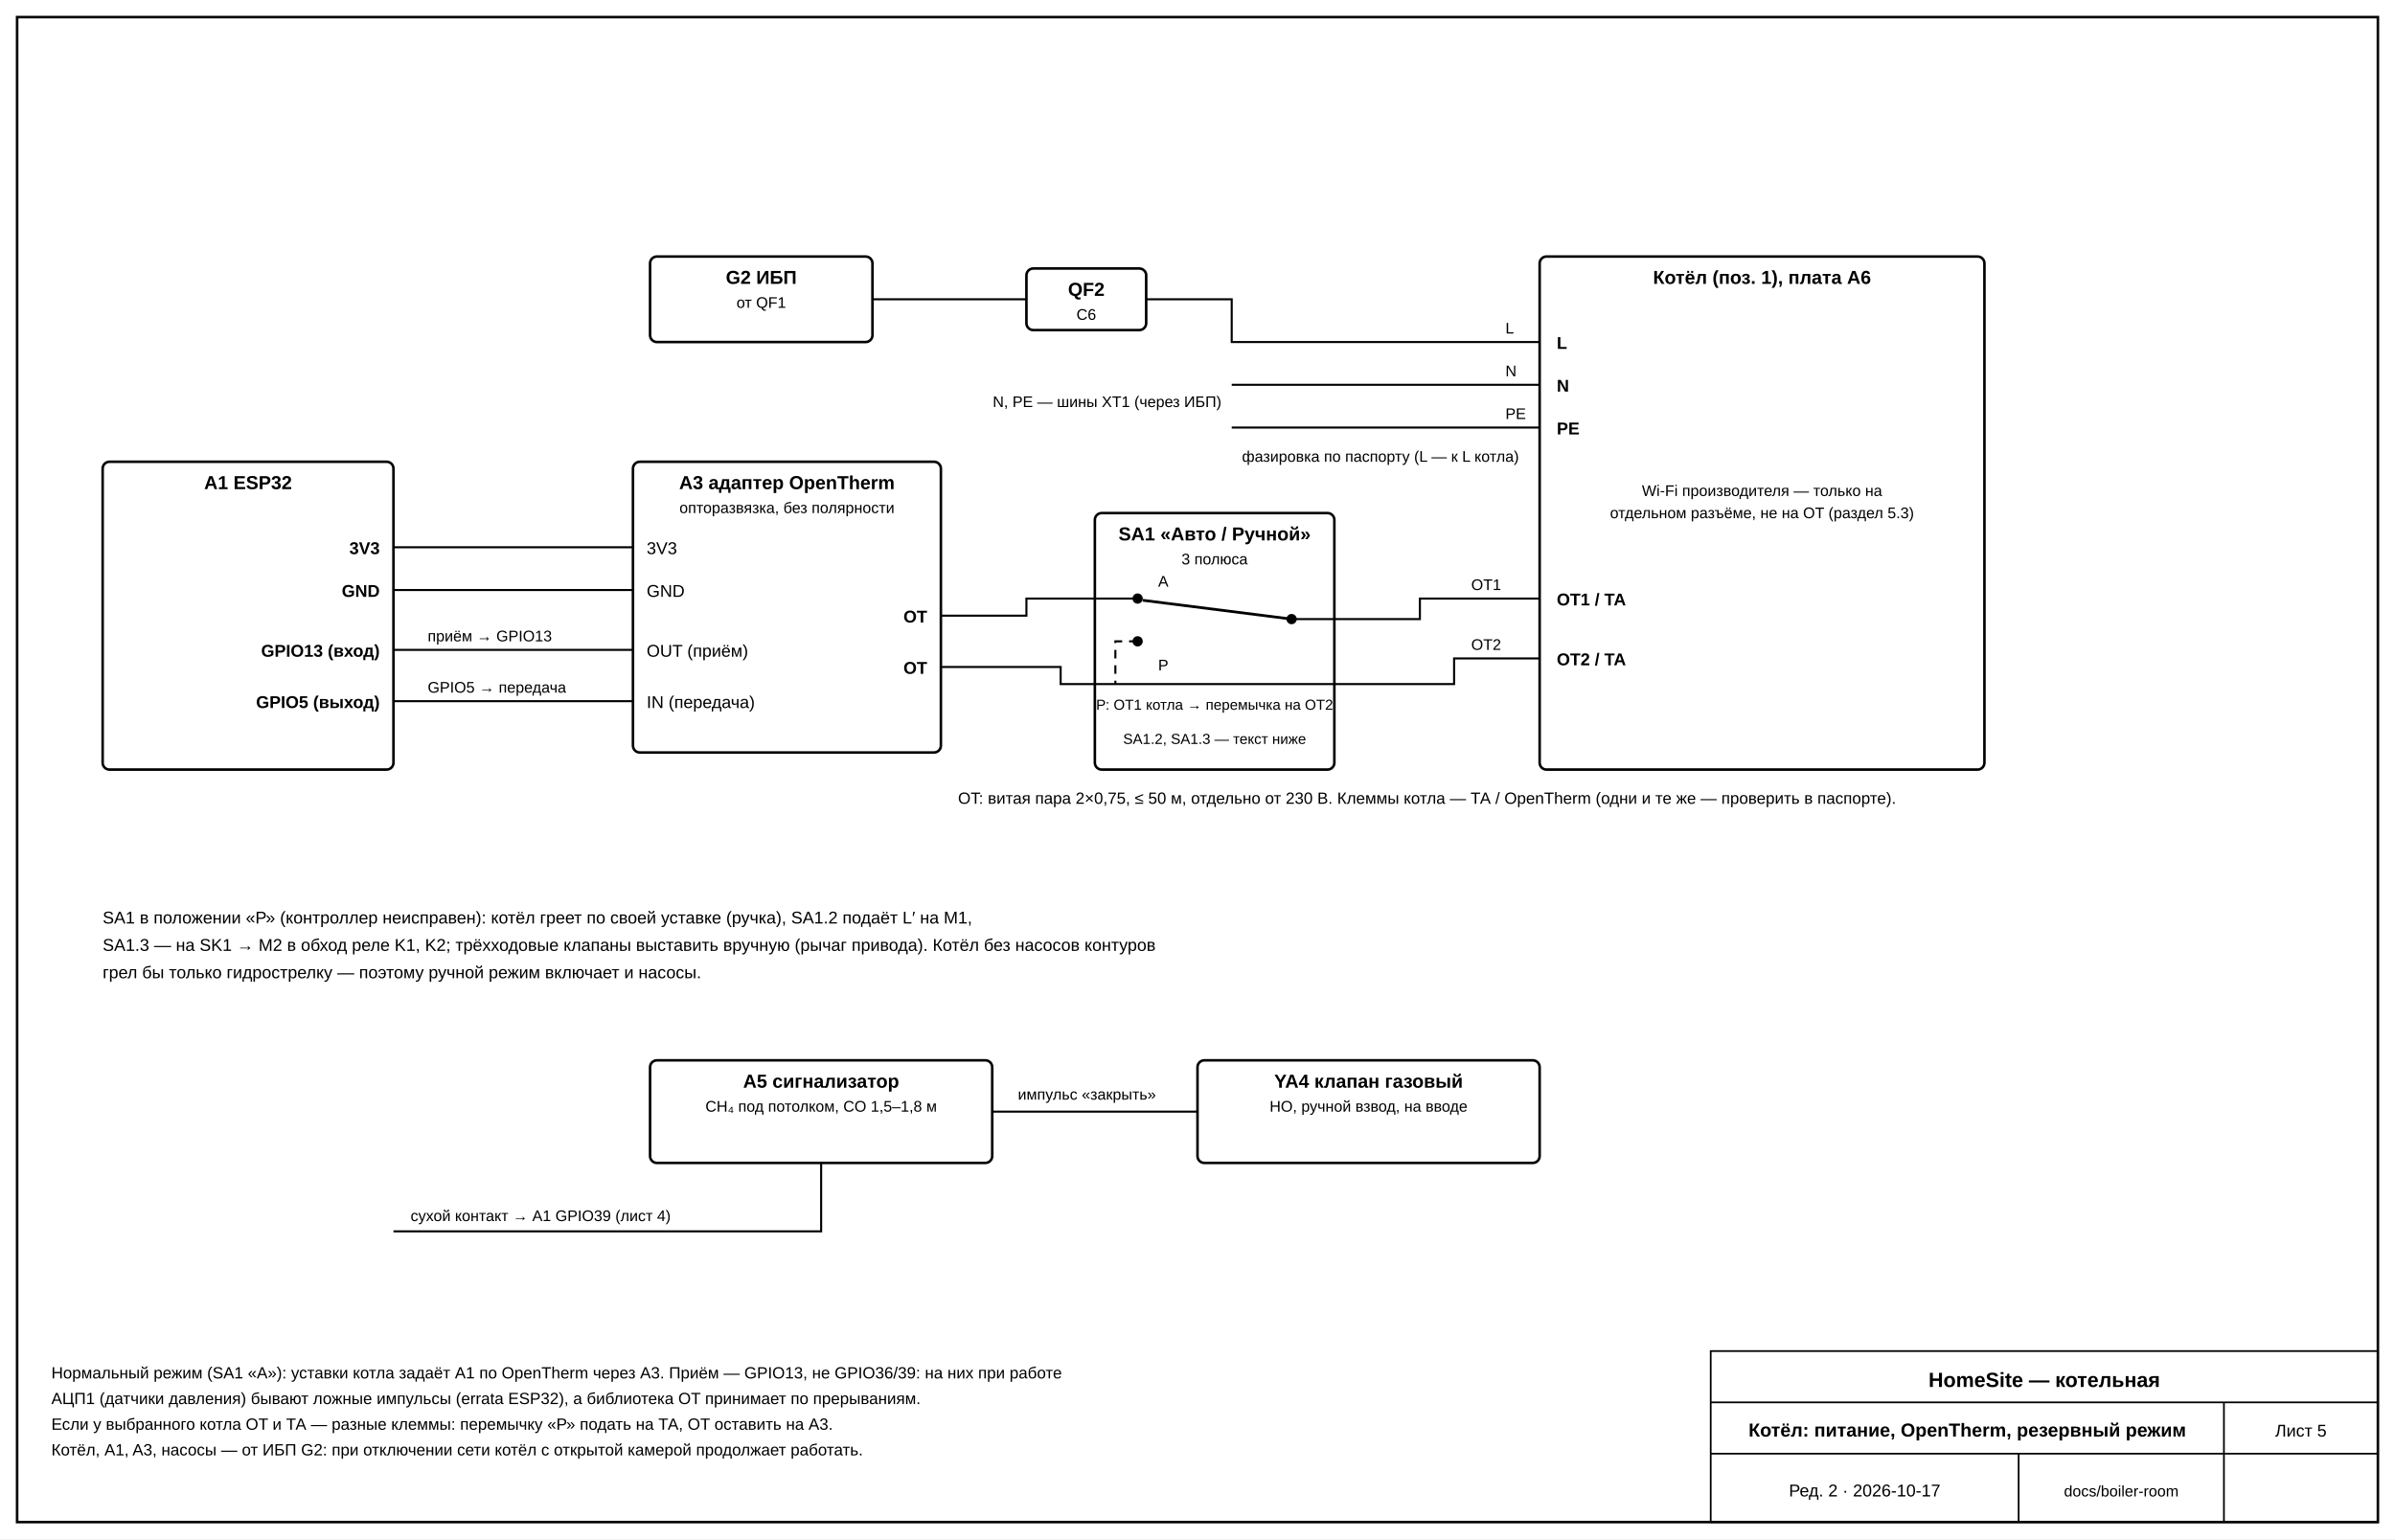
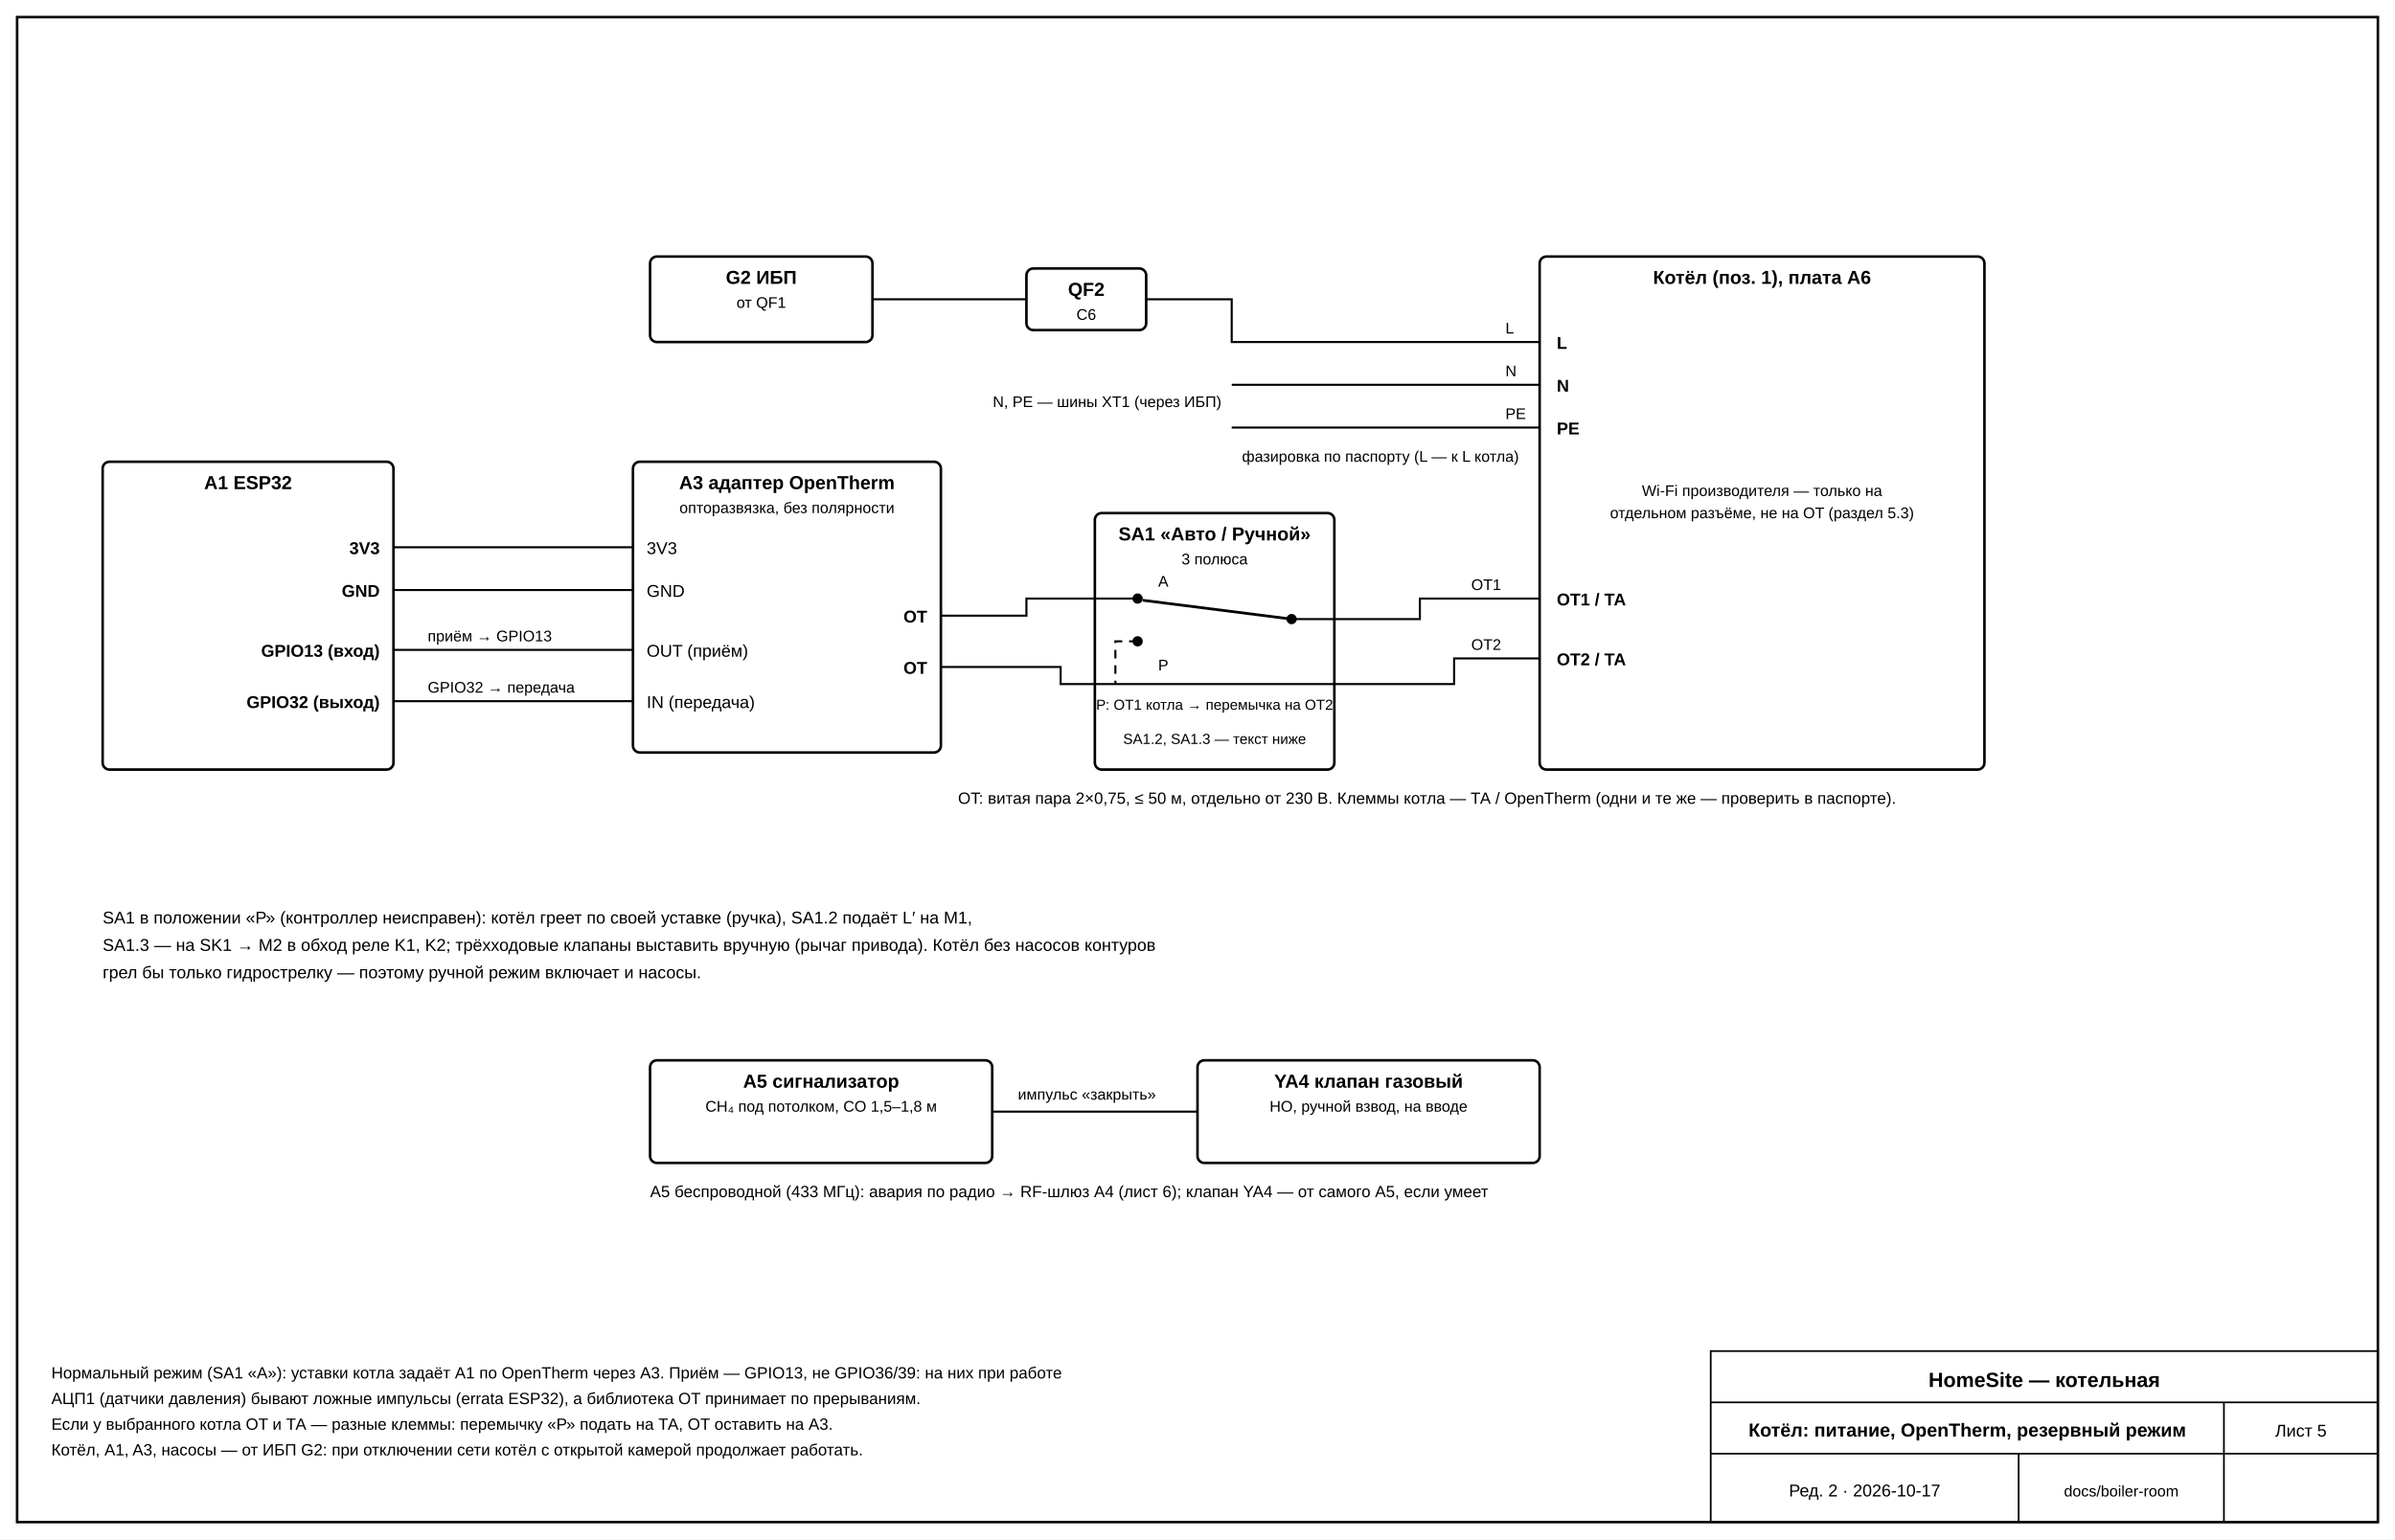
<svg xmlns="http://www.w3.org/2000/svg" viewBox="0 0 1400 900" width="1400" height="900" font-family="Arial, Helvetica, sans-serif">
  <rect width="1400" height="900" fill="#fff" />
  <g data-pos="50" data-ref="A1">
    <rect x="60" y="270" width="170" height="180" rx="4" fill="#fff" stroke="#000" stroke-width="1.5" />
    <text x="145.0" y="286" font-size="11" text-anchor="middle" font-weight="bold" fill="#000" stroke="none">A1 ESP32</text>
    <text x="222" y="324" font-size="10" text-anchor="end" font-weight="bold" fill="#000" stroke="none">3V3</text>
    <text x="222" y="349" font-size="10" text-anchor="end" font-weight="bold" fill="#000" stroke="none">GND</text>
    <text x="222" y="384" font-size="10" text-anchor="end" font-weight="bold" fill="#000" stroke="none">GPIO13 (вход)</text>
-     <text x="222" y="414" font-size="10" text-anchor="end" font-weight="bold" fill="#000" stroke="none">GPIO5 (выход)</text>
+     <text x="222" y="414" font-size="10" text-anchor="end" font-weight="bold" fill="#000" stroke="none">GPIO32 (выход)</text>
  </g>
  <g data-pos="52" data-ref="A3">
    <rect x="370" y="270" width="180" height="170" rx="4" fill="#fff" stroke="#000" stroke-width="1.5" />
    <text x="460.0" y="286" font-size="11" text-anchor="middle" font-weight="bold" fill="#000" stroke="none">A3 адаптер OpenTherm</text>
    <text x="460.0" y="300" font-size="9" text-anchor="middle" font-weight="normal" fill="#000" stroke="none">опторазвязка, без полярности</text>
    <text x="378" y="324" font-size="10" text-anchor="start" font-weight="normal" fill="#000" stroke="none">3V3</text>
    <text x="378" y="349" font-size="10" text-anchor="start" font-weight="normal" fill="#000" stroke="none">GND</text>
    <text x="378" y="384" font-size="10" text-anchor="start" font-weight="normal" fill="#000" stroke="none">OUT (приём)</text>
    <text x="378" y="414" font-size="10" text-anchor="start" font-weight="normal" fill="#000" stroke="none">IN (передача)</text>
    <text x="542" y="364" font-size="10" text-anchor="end" font-weight="bold" fill="#000" stroke="none">OT</text>
    <text x="542" y="394" font-size="10" text-anchor="end" font-weight="bold" fill="#000" stroke="none">OT</text>
  </g>
  <path d="M230,320 L370,320" fill="none" stroke="#000" stroke-width="1.2" />
  <path d="M230,345 L370,345" fill="none" stroke="#000" stroke-width="1.2" />
  <path d="M370,380 L230,380" fill="none" stroke="#000" stroke-width="1.2" />
  <text x="250" y="375" font-size="9" text-anchor="start" font-weight="normal" fill="#000" stroke="none">приём → GPIO13</text>
  <path d="M230,410 L370,410" fill="none" stroke="#000" stroke-width="1.2" />
-   <text x="250" y="405" font-size="9" text-anchor="start" font-weight="normal" fill="#000" stroke="none">GPIO5 → передача</text>
+   <text x="250" y="405" font-size="9" text-anchor="start" font-weight="normal" fill="#000" stroke="none">GPIO32 → передача</text>
  <g data-pos="66" data-ref="SA1">
    <rect x="640" y="300" width="140" height="150" rx="4" fill="#fff" stroke="#000" stroke-width="1.5" />
    <text x="710.0" y="316" font-size="11" text-anchor="middle" font-weight="bold" fill="#000" stroke="none">SA1 «Авто / Ручной»</text>
    <text x="710.0" y="330" font-size="9" text-anchor="middle" font-weight="normal" fill="#000" stroke="none">3 полюса</text>
    <circle cx="665" cy="350" r="3" fill="#000" />
    <circle cx="665" cy="375" r="3" fill="#000" />
    <circle cx="755" cy="362" r="3" fill="#000" />
    <path d="M755,362 L668,351" stroke="#000" stroke-width="1.6" />
    <text x="677" y="343" font-size="9" text-anchor="start" font-weight="normal" fill="#000" stroke="none">А</text>
    <text x="677" y="392" font-size="9" text-anchor="start" font-weight="normal" fill="#000" stroke="none">Р</text>
    <text x="710" y="415" font-size="8.5" text-anchor="middle" font-weight="normal" fill="#000" stroke="none">Р: OT1 котла → перемычка на OT2</text>
    <text x="710" y="435" font-size="8.5" text-anchor="middle" font-weight="normal" fill="#000" stroke="none">SA1.2, SA1.3 — текст ниже</text>
  </g>
  <path d="M550,360 L600,360 L600,350 L665,350" fill="none" stroke="#000" stroke-width="1.2" />
  <path d="M665,375 L652,375 L652,400" fill="none" stroke="#000" stroke-width="1.2" stroke-dasharray="5 4" />
  <path d="M550,390 L620,390 L620,400 L850,400 L850,385 L900,385" fill="none" stroke="#000" stroke-width="1.2" />
  <text x="860" y="380" font-size="9" text-anchor="start" font-weight="normal" fill="#000" stroke="none">OT2</text>
  <path d="M755,362 L830,362 L830,350 L900,350" fill="none" stroke="#000" stroke-width="1.2" />
  <text x="860" y="345" font-size="9" text-anchor="start" font-weight="normal" fill="#000" stroke="none">OT1</text>
  <text x="560" y="470" font-size="9.5" text-anchor="start" font-weight="normal" fill="#000" stroke="none">OT: витая пара 2×0,75, ≤ 50 м, отдельно от 230 В. Клеммы котла — ТА / OpenTherm (одни и те же — проверить в паспорте).</text>
  <g data-pos="1" data-ref="A6">
    <rect x="900" y="150" width="260" height="300" rx="4" fill="#fff" stroke="#000" stroke-width="1.5" />
    <text x="1030.0" y="166" font-size="11" text-anchor="middle" font-weight="bold" fill="#000" stroke="none">Котёл (поз. 1), плата A6</text>
    <text x="910" y="204" font-size="10" text-anchor="start" font-weight="bold" fill="#000" stroke="none">L</text>
    <text x="910" y="229" font-size="10" text-anchor="start" font-weight="bold" fill="#000" stroke="none">N</text>
    <text x="910" y="254" font-size="10" text-anchor="start" font-weight="bold" fill="#000" stroke="none">PE</text>
    <text x="910" y="354" font-size="10" text-anchor="start" font-weight="bold" fill="#000" stroke="none">OT1 / ТА</text>
    <text x="910" y="389" font-size="10" text-anchor="start" font-weight="bold" fill="#000" stroke="none">OT2 / ТА</text>
    <text x="1030" y="290" font-size="9" text-anchor="middle" font-weight="normal" fill="#000" stroke="none">Wi‑Fi производителя — только на</text>
    <text x="1030" y="303" font-size="9" text-anchor="middle" font-weight="normal" fill="#000" stroke="none">отдельном разъёме, не на OT (раздел 5.3)</text>
  </g>
  <g data-pos="64" data-ref="G2">
    <rect x="380" y="150" width="130" height="50" rx="4" fill="#fff" stroke="#000" stroke-width="1.5" />
    <text x="445.0" y="166" font-size="11" text-anchor="middle" font-weight="bold" fill="#000" stroke="none">G2 ИБП</text>
    <text x="445.0" y="180" font-size="9" text-anchor="middle" font-weight="normal" fill="#000" stroke="none">от QF1</text>
  </g>
  <path d="M510,175 L600,175" fill="none" stroke="#000" stroke-width="1.2" />
  <g data-pos="60" data-ref="QF2">
    <rect x="600" y="157" width="70" height="36" rx="4" fill="#fff" stroke="#000" stroke-width="1.5" />
    <text x="635.0" y="173" font-size="11" text-anchor="middle" font-weight="bold" fill="#000" stroke="none">QF2</text>
    <text x="635.0" y="187" font-size="9" text-anchor="middle" font-weight="normal" fill="#000" stroke="none">C6</text>
  </g>
  <path d="M670,175 L720,175 L720,200 L900,200" fill="none" stroke="#000" stroke-width="1.2" />
  <text x="880" y="195" font-size="9" text-anchor="start" font-weight="normal" fill="#000" stroke="none">L</text>
  <path d="M720,225 L900,225" fill="none" stroke="#000" stroke-width="1.2" />
  <text x="880" y="220" font-size="9" text-anchor="start" font-weight="normal" fill="#000" stroke="none">N</text>
  <path d="M720,250 L900,250" fill="none" stroke="#000" stroke-width="1.2" />
  <text x="880" y="245" font-size="9" text-anchor="start" font-weight="normal" fill="#000" stroke="none">PE</text>
  <text x="714" y="238" font-size="9" text-anchor="end" font-weight="normal" fill="#000" stroke="none">N, PE — шины XT1 (через ИБП)</text>
  <text x="726" y="270" font-size="9" text-anchor="start" font-weight="normal" fill="#000" stroke="none">фазировка по паспорту (L — к L котла)</text>
  <text x="60" y="540" font-size="10" text-anchor="start" font-weight="normal" fill="#000" stroke="none">SA1 в положении «Р» (контроллер неисправен): котёл греет по своей уставке (ручка), SA1.2 подаёт L′ на M1,</text>
  <text x="60" y="556" font-size="10" text-anchor="start" font-weight="normal" fill="#000" stroke="none">SA1.3 — на SK1 → M2 в обход реле K1, K2; трёхходовые клапаны выставить вручную (рычаг привода). Котёл без насосов контуров</text>
  <text x="60" y="572" font-size="10" text-anchor="start" font-weight="normal" fill="#000" stroke="none">грел бы только гидрострелку — поэтому ручной режим включает и насосы.</text>
  <g data-pos="61" data-ref="A5">
    <rect x="380" y="620" width="200" height="60" rx="4" fill="#fff" stroke="#000" stroke-width="1.5" />
    <text x="480.0" y="636" font-size="11" text-anchor="middle" font-weight="bold" fill="#000" stroke="none">A5 сигнализатор</text>
    <text x="480.0" y="650" font-size="9" text-anchor="middle" font-weight="normal" fill="#000" stroke="none">CH₄ под потолком, CO 1,5–1,8 м</text>
  </g>
  <g data-pos="33" data-ref="YA4">
    <rect x="700" y="620" width="200" height="60" rx="4" fill="#fff" stroke="#000" stroke-width="1.5" />
    <text x="800.0" y="636" font-size="11" text-anchor="middle" font-weight="bold" fill="#000" stroke="none">YA4 клапан газовый</text>
    <text x="800.0" y="650" font-size="9" text-anchor="middle" font-weight="normal" fill="#000" stroke="none">НО, ручной взвод, на вводе</text>
  </g>
  <path d="M580,650 L700,650" fill="none" stroke="#000" stroke-width="1.2" />
  <text x="595" y="643" font-size="9" text-anchor="start" font-weight="normal" fill="#000" stroke="none">импульс «закрыть»</text>
-   <path d="M480,680 L480,720 L230,720" fill="none" stroke="#000" stroke-width="1.2" />
-   <text x="240" y="714" font-size="9" text-anchor="start" font-weight="normal" fill="#000" stroke="none">сухой контакт → A1 GPIO39 (лист 4)</text>
+   <text x="380" y="700" font-size="9.5" text-anchor="start" font-weight="normal" fill="#000" stroke="none">A5 беспроводной (433 МГц): авария по радио → RF-шлюз A4 (лист 6); клапан YA4 — от самого A5, если умеет</text>
  <text x="30" y="806" font-size="9.5" text-anchor="start" font-weight="normal" fill="#000" stroke="none">Нормальный режим (SA1 «А»): уставки котла задаёт A1 по OpenTherm через A3. Приём — GPIO13, не GPIO36/39: на них при работе</text>
  <text x="30" y="821" font-size="9.5" text-anchor="start" font-weight="normal" fill="#000" stroke="none">АЦП1 (датчики давления) бывают ложные импульсы (errata ESP32), а библиотека OT принимает по прерываниям.</text>
  <text x="30" y="836" font-size="9.5" text-anchor="start" font-weight="normal" fill="#000" stroke="none">Если у выбранного котла OT и ТА — разные клеммы: перемычку «Р» подать на ТА, OT оставить на A3.</text>
  <text x="30" y="851" font-size="9.5" text-anchor="start" font-weight="normal" fill="#000" stroke="none">Котёл, A1, A3, насосы — от ИБП G2: при отключении сети котёл с открытой камерой продолжает работать.</text>
  <rect x="10" y="10" width="1380" height="880" fill="none" stroke="#000" stroke-width="1.5" />
  <g stroke="#000" stroke-width="1" fill="none">
    <rect x="1000" y="790" width="390" height="100" />
    <path d="M1000,820 H1390 M1000,850 H1390 M1300,820 V890 M1180,850 V890" />
  </g>
  <text x="1195" y="811" font-size="12" text-anchor="middle" font-weight="bold" fill="#000" stroke="none">HomeSite — котельная</text>
  <text x="1150" y="840" font-size="11" text-anchor="middle" font-weight="bold" fill="#000" stroke="none">Котёл: питание, OpenTherm, резервный режим</text>
  <text x="1345" y="840" font-size="10" text-anchor="middle" font-weight="normal" fill="#000" stroke="none">Лист 5</text>
  <text x="1090" y="875" font-size="10" text-anchor="middle" font-weight="normal" fill="#000" stroke="none">Ред. 2 · 2026-10-17</text>
  <text x="1240" y="875" font-size="9" text-anchor="middle" font-weight="normal" fill="#000" stroke="none">docs/boiler-room</text>
</svg>
